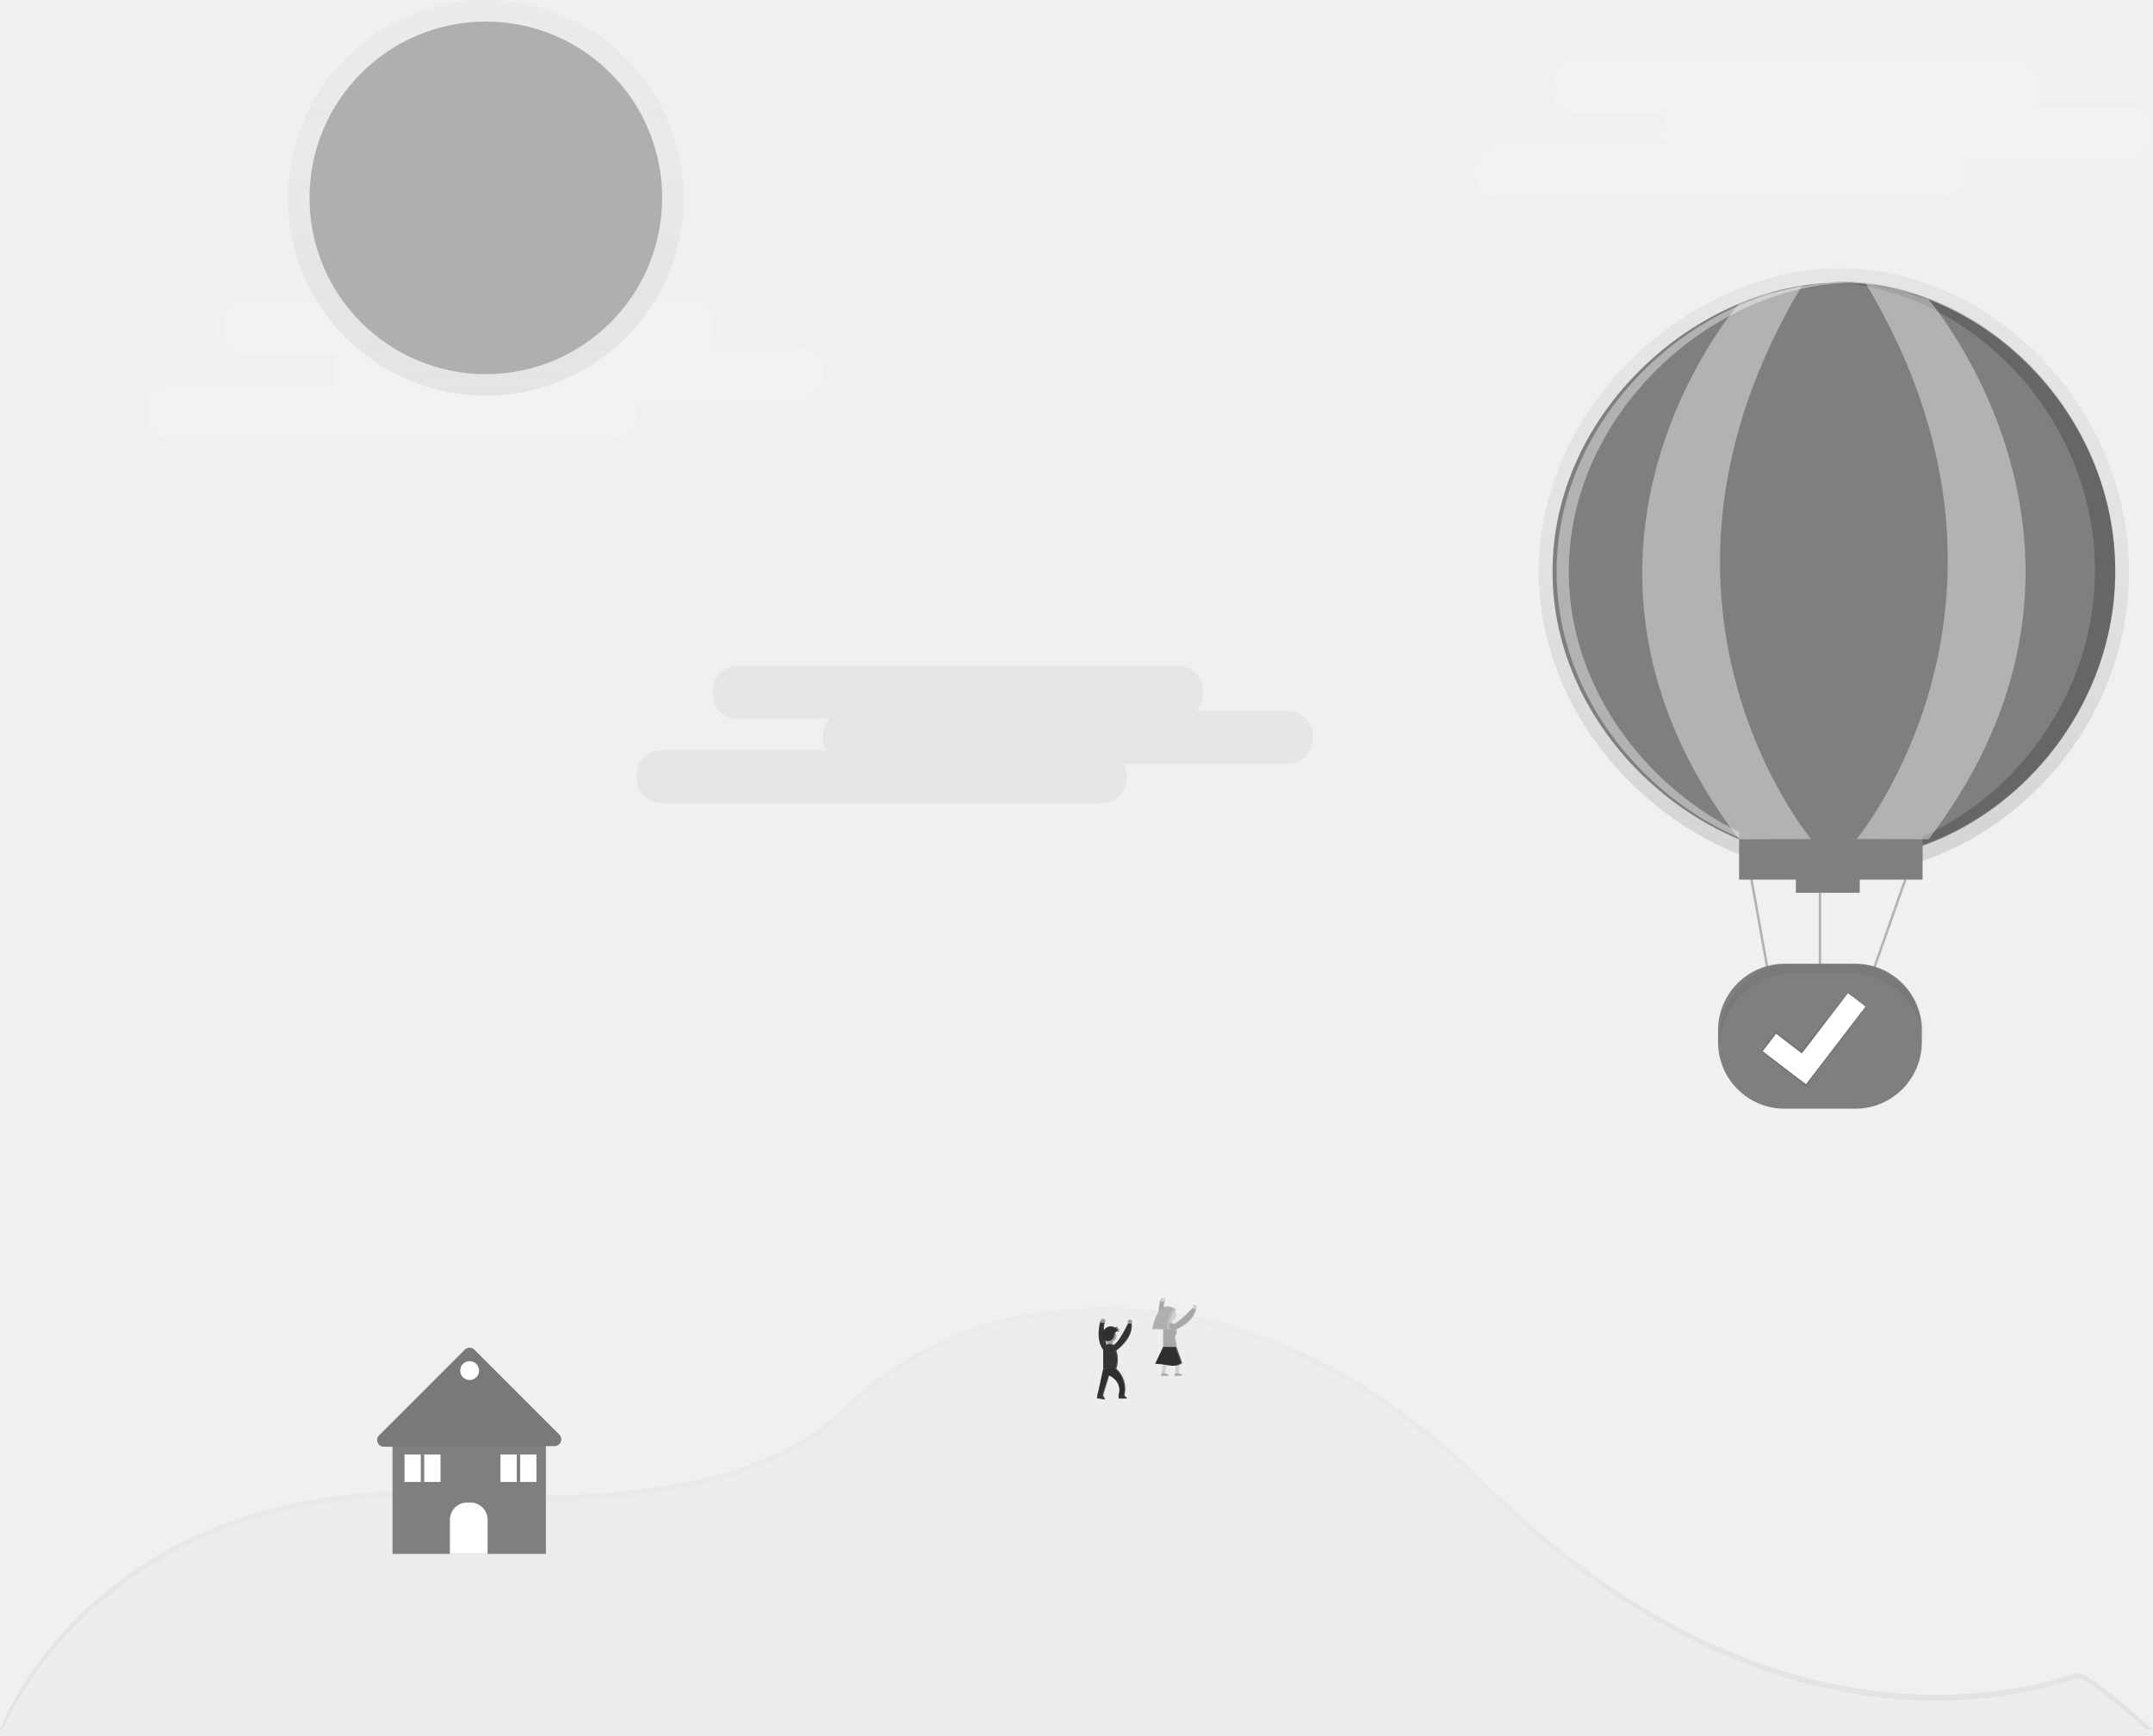
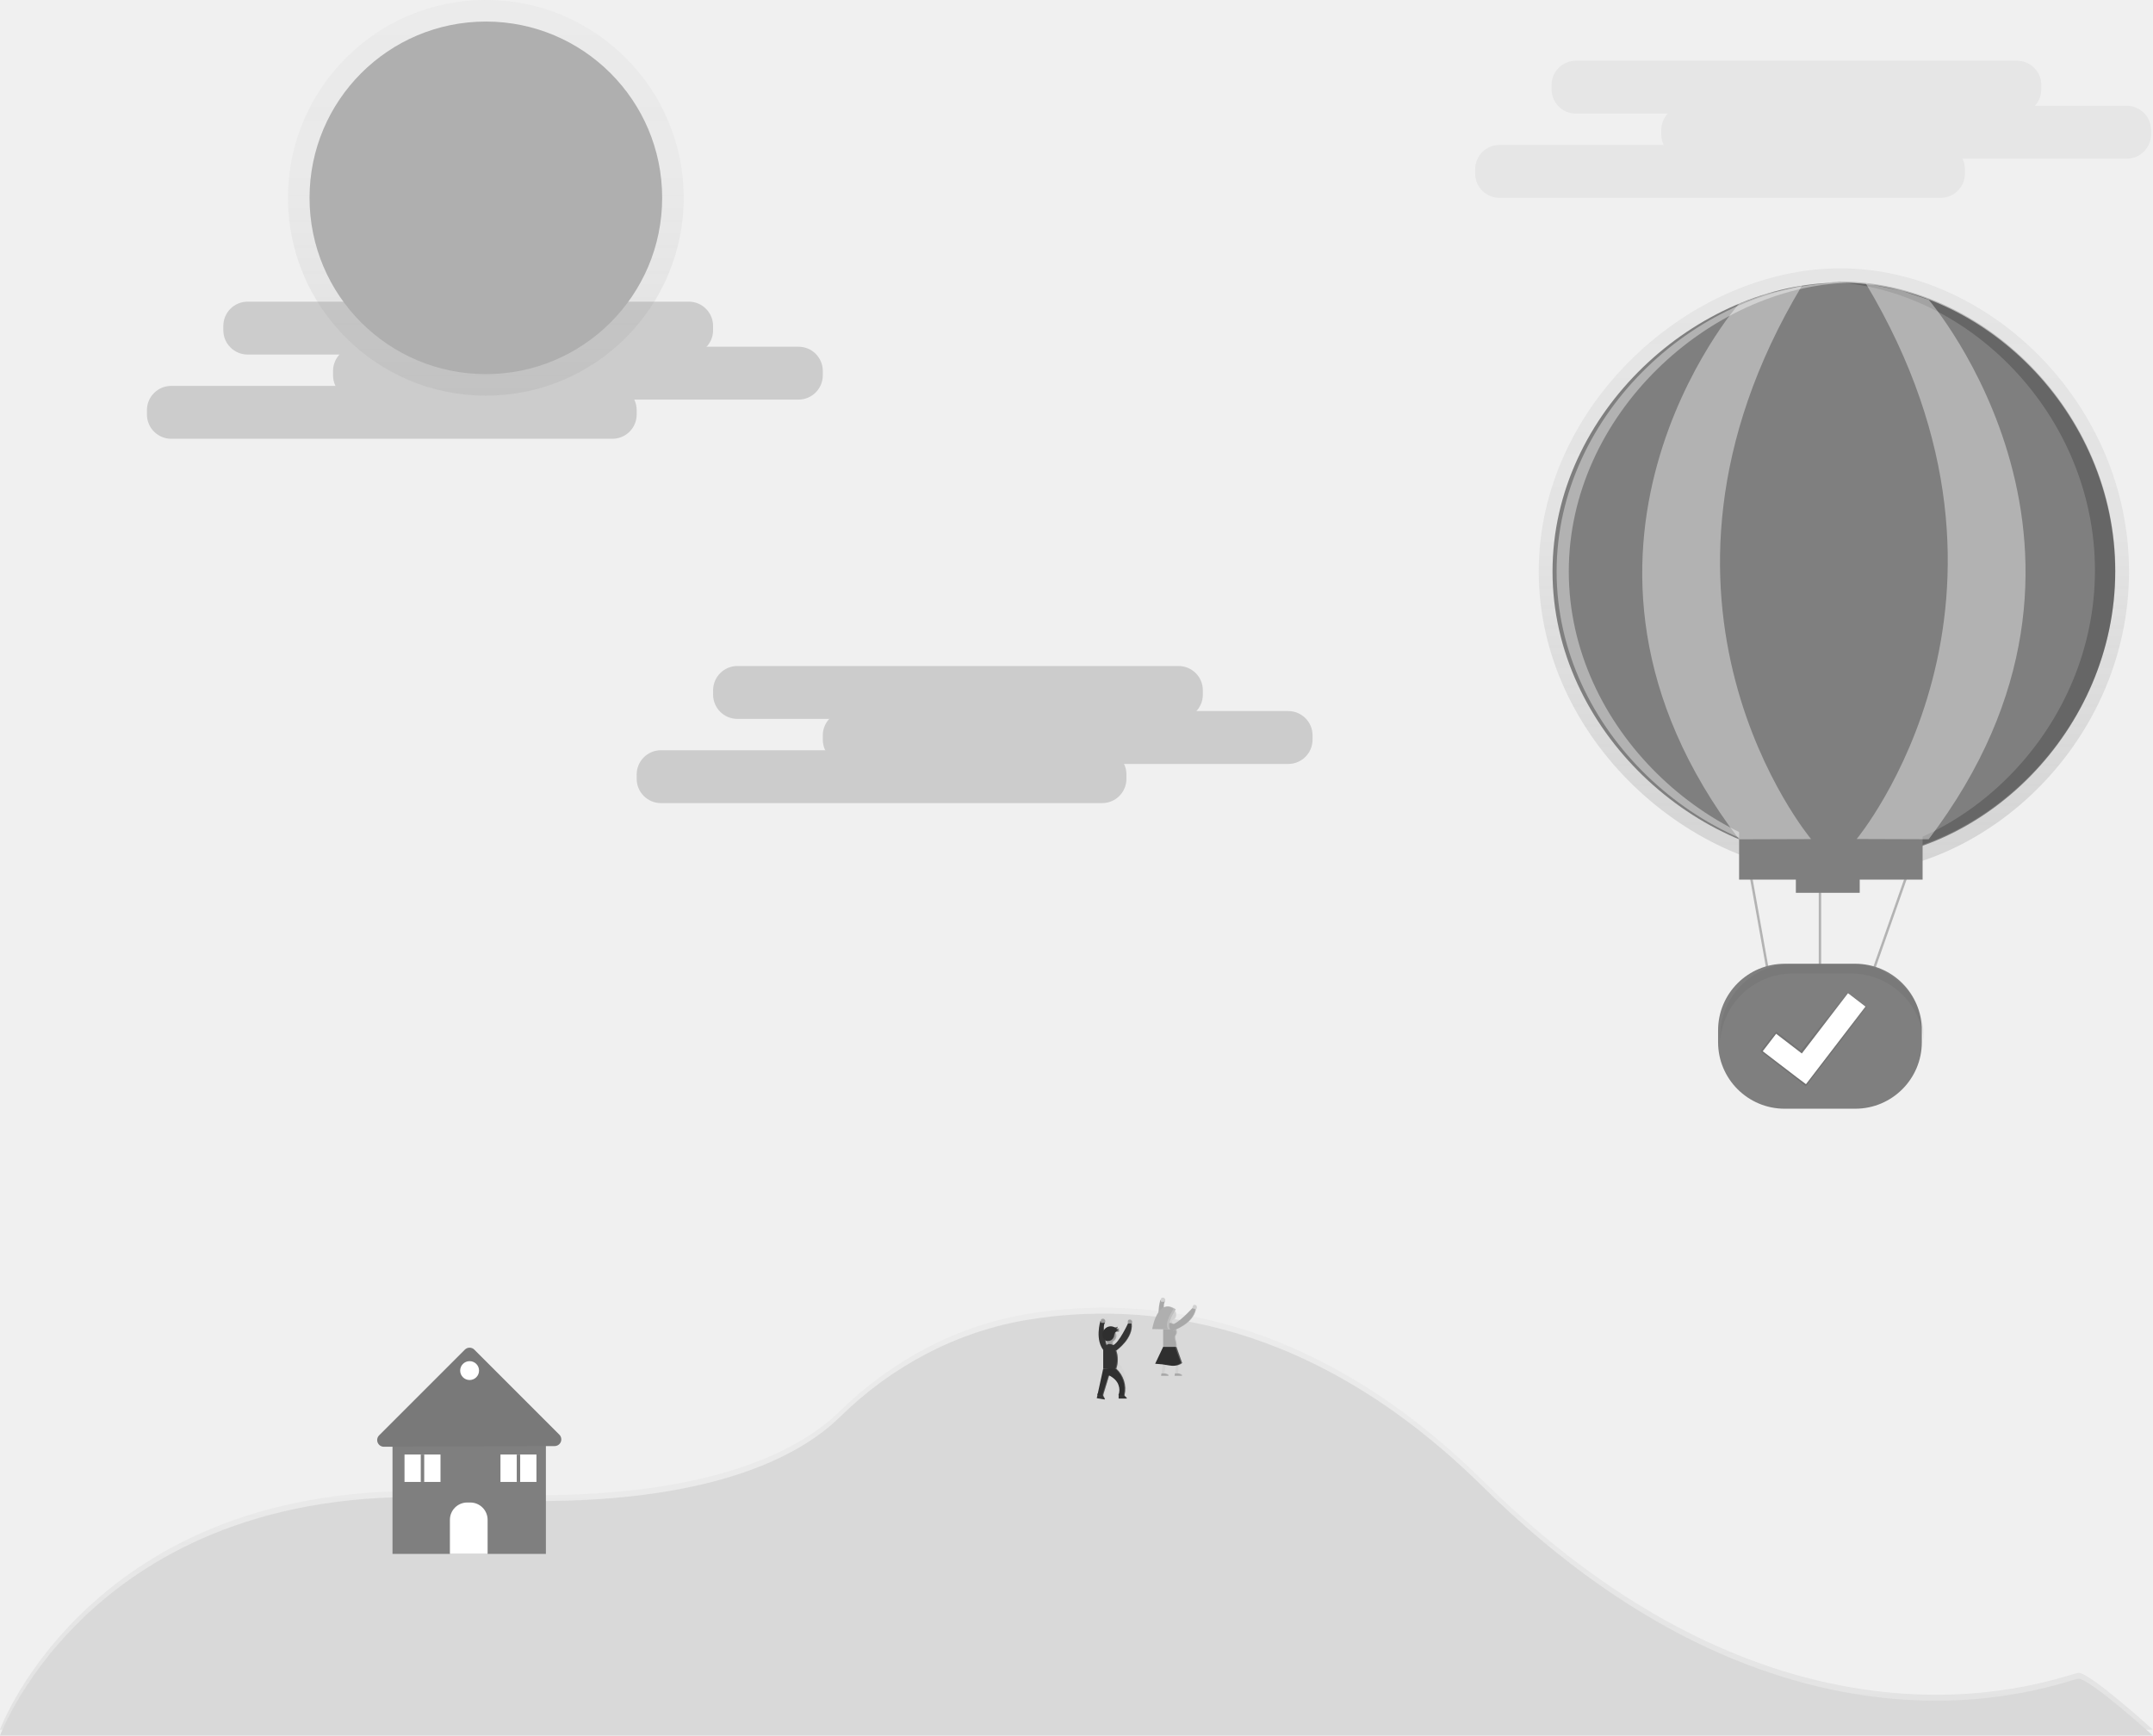
<svg xmlns="http://www.w3.org/2000/svg" xmlns:xlink="http://www.w3.org/1999/xlink" id="9b8dff4b-368a-4ab8-bc0b-59c96572f6a5" data-name="Layer 1" width="883" height="711.86" viewBox="0 0 883 711.86" version="1.1">
  <defs id="defs20">
    <linearGradient id="eab5defd-bb13-45ae-a86e-22d39d3e2cea" x1="600" y1="803.52" x2="600" y2="630.46" gradientUnits="userSpaceOnUse">
      <stop offset="0" stop-color="gray" stop-opacity="0.25" id="stop2" />
      <stop offset="0.54" stop-color="gray" stop-opacity="0.12" id="stop4" />
      <stop offset="1" stop-color="gray" stop-opacity="0.1" id="stop6" />
    </linearGradient>
    <linearGradient id="666c504c-cd42-41b9-a03e-d98f4dda3eb5" x1="199.26" y1="162.3" x2="199.26" y2="0" xlink:href="#linearGradient660" />
    <linearGradient id="8e152b24-383a-4e7d-b315-0bee7e3d74a2" x1="2855.02" y1="635.26" x2="2855.02" y2="635.22" gradientTransform="matrix(-1, 0, 0, 1, 3466, 0)" xlink:href="#linearGradient660" />
    <linearGradient id="8f2a7dfd-1602-45be-be61-6ebd6ab5a03b" x1="2849.78" y1="664.28" x2="2849.78" y2="634.41" gradientTransform="matrix(-1, 0, 0, 1, 3466, 0)" xlink:href="#linearGradient660" />
    <linearGradient id="6fa74df0-cae9-46f9-9ace-4bf5394eec23" x1="902.47" y1="538.96" x2="902.47" y2="500.17" gradientTransform="translate(-157.49 -95.39) rotate(0.13)" gradientUnits="userSpaceOnUse">
      <stop offset="0" stop-opacity="0.12" id="stop12" />
      <stop offset="0.55" stop-opacity="0.09" id="stop14" />
      <stop offset="1" stop-opacity="0.02" id="stop16" />
    </linearGradient>
    <linearGradient id="1fbefcf2-1d0d-411f-b7ef-97a6712cae01" x1="910.63" y1="452.78" x2="910.63" y2="204.14" xlink:href="#linearGradient660" />
    <linearGradient x1="600" y1="803.52" x2="600" y2="630.46" gradientUnits="userSpaceOnUse" id="linearGradient660">
      <stop offset="0" stop-color="gray" stop-opacity="0.25" id="stop685" style="stop-color:#808080" />
      <stop offset="0.54" stop-color="gray" stop-opacity="0.12" id="stop687" style="stop-color:#808080" />
      <stop offset="1" stop-color="gray" stop-opacity="0.1" id="stop689" style="stop-color:#808080" />
    </linearGradient>
  </defs>
-   <rect x="636.34" y="24.91" width="200.86" height="21.69" rx="9.96" ry="9.96" fill="#f2f2f2" id="rect24" style="fill:#f2f2f2" />
-   <rect x="681.33" y="43.39" width="200.86" height="21.69" rx="9.96" ry="9.96" fill="#f2f2f2" id="rect26" style="fill:#f2f2f2" />
-   <rect x="605" y="59.46" width="200.86" height="21.69" rx="9.96" ry="9.96" fill="#f2f2f2" id="rect28" style="fill:#f2f2f2" />
-   <rect x="292.46" y="273.18" width="200.86" height="21.69" rx="9.96" ry="9.96" fill="#f2f2f2" id="rect30" style="fill:#e6e6e6" />
-   <rect x="337.45" y="291.66" width="200.86" height="21.69" rx="9.96" ry="9.96" fill="#f2f2f2" id="rect32" style="fill:#e6e6e6" />
-   <rect x="261.12" y="307.72" width="200.86" height="21.69" rx="9.96" ry="9.96" fill="#f2f2f2" id="rect34" style="fill:#e6e6e6" />
+   <rect x="636.34" y="24.91" width="200.86" height="21.69" rx="9.96" ry="9.96" fill="#f2f2f2" id="rect24" style="fill:#e6e6e6" />
+   <rect x="681.33" y="43.39" width="200.86" height="21.69" rx="9.96" ry="9.96" fill="#f2f2f2" id="rect26" style="fill:#e6e6e6" />
+   <rect x="605" y="59.46" width="200.86" height="21.69" rx="9.96" ry="9.96" fill="#f2f2f2" id="rect28" style="fill:#e6e6e6" />
+   <rect x="292.46" y="273.18" width="200.86" height="21.69" rx="9.96" ry="9.96" fill="#f2f2f2" id="rect30" style="fill:#ccc" />
+   <rect x="337.45" y="291.66" width="200.86" height="21.69" rx="9.96" ry="9.96" fill="#f2f2f2" id="rect32" style="fill:#ccc" />
+   <rect x="261.12" y="307.72" width="200.86" height="21.69" rx="9.96" ry="9.96" fill="#f2f2f2" id="rect34" style="fill:#ccc" />
  <g opacity="0.5" id="g38">
    <path d="M1011,780.22c-4.82,0-115.7,48.21-244.25-78.74-69.81-68.93-138.19-76.27-186.11-68.58C551.19,637.62,524.3,652,503,672.83c-17.13,16.82-58.59,39.74-155.73,33.48-149.44-9.64-188.81,97.22-188.81,97.22h883S1015.79,780.22,1011,780.22Z" transform="translate(-158.5 -94.07)" fill="url(#eab5defd-bb13-45ae-a86e-22d39d3e2cea)" id="path36" />
  </g>
  <path d="M158.5,805.93s39.37-106.86,188.81-97.22C444.45,715,485.92,692.05,503,675.24c21.26-20.87,48.14-35.21,77.56-39.93,47.92-7.69,116.31-.35,186.11,68.58,128.55,126.95,239.43,78.74,244.25,78.74s30.53,23.3,30.53,23.3Z" transform="translate(-158.5 -94.07)" fill="#f2f2f2" id="path40" style="fill:#f2f2f2" />
-   <path d="M158.5,805.93s39.37-106.86,188.81-97.22C444.45,715,485.92,692.05,503,675.24c21.26-20.87,48.14-35.21,77.56-39.93,47.92-7.69,116.31-.35,186.11,68.58,128.55,126.95,239.43,78.74,244.25,78.74s30.53,23.3,30.53,23.3Z" transform="translate(-158.5 -94.07)" opacity="0.02" id="path42" />
-   <rect x="91.59" y="123.73" width="200.86" height="21.69" rx="9.96" ry="9.96" fill="#f2f2f2" id="rect44" style="fill:#f2f2f2" />
-   <rect x="136.59" y="142.21" width="200.86" height="21.69" rx="9.96" ry="9.96" fill="#f2f2f2" id="rect46" style="fill:#f2f2f2" />
-   <rect x="60.26" y="158.28" width="200.86" height="21.69" rx="9.96" ry="9.96" fill="#f2f2f2" id="rect48" style="fill:#f2f2f2" />
+   <path d="M158.5,805.93s39.37-106.86,188.81-97.22C444.45,715,485.92,692.05,503,675.24c21.26-20.87,48.14-35.21,77.56-39.93,47.92-7.69,116.31-.35,186.11,68.58,128.55,126.95,239.43,78.74,244.25,78.74s30.53,23.3,30.53,23.3Z" transform="translate(-158.5 -94.07)" opacity="0.02" id="path42" style="fill:#1a1a1a;opacity:0.115" />
+   <rect x="91.59" y="123.73" width="200.86" height="21.69" rx="9.96" ry="9.96" fill="#f2f2f2" id="rect44" style="fill:#ccc" />
+   <rect x="136.59" y="142.21" width="200.86" height="21.69" rx="9.96" ry="9.96" fill="#f2f2f2" id="rect46" style="fill:#ccc" />
+   <rect x="60.26" y="158.28" width="200.86" height="21.69" rx="9.96" ry="9.96" fill="#f2f2f2" id="rect48" style="fill:#ccc" />
  <g opacity="0.5" id="g52">
    <circle cx="199.26" cy="81.15" r="81.15" fill="url(#666c504c-cd42-41b9-a03e-d98f4dda3eb5)" id="circle50" />
  </g>
  <circle cx="199.26" cy="81.15" r="72.31" fill="#fccc63" id="circle54" style="fill:#afafaf" />
  <rect x="160.98" y="590.63" width="62.9" height="46.73" fill="#ffa200" id="rect56" style="fill:#7f7f7f" />
  <path d="M314,682.8l35.15-35.15a2.74,2.74,0,0,1,3.88,0l34.87,34.87a2.74,2.74,0,0,1-1.93,4.68l-70,.28A2.74,2.74,0,0,1,314,682.8Z" transform="translate(-158.5 -94.07)" fill="#ffa200" id="path58" style="fill:#7f7f7f" />
  <path d="M314,682.8l35.15-35.15a2.74,2.74,0,0,1,3.88,0l34.87,34.87a2.74,2.74,0,0,1-1.93,4.68l-70,.28A2.74,2.74,0,0,1,314,682.8Z" transform="translate(-158.5 -94.07)" opacity="0.05" id="path60" />
  <path d="M191.62,616.28h1.26a7.1,7.1,0,0,1,7.1,7.1v14a0,0,0,0,1,0,0H184.52a0,0,0,0,1,0,0v-14A7.1,7.1,0,0,1,191.62,616.28Z" fill="#fff" id="path62" style="fill:#ffffff" />
  <circle cx="192.6" cy="562.17" r="3.87" fill="#fff" id="circle64" style="fill:#ffffff" />
  <rect x="165.9" y="596.6" width="14.76" height="11.24" fill="#fff" id="rect66" style="fill:#ffffff" />
  <rect x="172.57" y="596.6" width="1.41" height="11.24" fill="#ffa200" id="rect68" style="fill:#7f7f7f" />
  <rect x="205.25" y="596.6" width="14.76" height="11.24" fill="#fff" id="rect70" style="fill:#ffffff" />
  <rect x="211.93" y="596.6" width="1.41" height="11.24" fill="#ffa200" id="rect72" style="fill:#7f7f7f" />
  <g opacity="0.2" id="g76">
    <path d="M611,635.22v0C610.87,635.19,611,635.22,611,635.22Z" transform="translate(-158.5 -94.07)" fill="url(#8e152b24-383a-4e7d-b315-0bee7e3d74a2)" id="path74" />
  </g>
  <g opacity="0.2" id="g80">
    <path d="M612.45,664.26h.12a.14.14,0,0,0,.09-.12.32.32,0,0,0,0-.12l0-.1c-.1-.24-.33-.56-.46-.84l-.06-.15a1.15,1.15,0,0,1,0-.2s0-.06,0-.09l2.16-7.09h0l.05-.17s2.75,1.18,3.46,3.54a5.54,5.54,0,0,1,.06,3.55h0v0l-.05.12h.05v1.3h3c.21-.1-.07-.36-.35-.62l-.07-.07-.18-.19h0a.94.94,0,0,1-.13-.19l-.05-.12,0-.07H620l0-.11a10.21,10.21,0,0,0-3.06-9.66v0a10.46,10.46,0,0,0,0-6.65c.28-.2,5.73-4.14,5.69-9.24a7,7,0,0,0,0-.82s.47-.39,0-1.1l0-.06v0l0,0,0,0,0,0,0,0,0,0,0,0,0,0h0l0,0h0l0,0h0l-.05,0h-.33a1.48,1.48,0,0,0-.61.2s-.31,1,0,1.26h-.08s-3.23,7-5.39,8l-.15-.09v-.91a1.1,1.1,0,0,0,0-.12h0a1.09,1.09,0,0,0,0-.11,2.45,2.45,0,0,0,.65-.49h0a2.45,2.45,0,0,0,.2-.24h0l.08-.12h0l.08-.14h0l.06-.13v0a2.42,2.42,0,0,0,.11-.29v0l0-.12v0l0-.15v0s0-.08,0-.12v0c0-.05,0-.1,0-.16a2.43,2.43,0,0,0-.15-.84q0-.11-.09-.22l-.05-.11-.07-.12a.8.8,0,0,1,.19-.17,1.13,1.13,0,0,1,.45-.14h.39l.08,0a.7.7,0,0,0,.16-.09.73.73,0,0,1,.26-.14h-.59l-.09,0-.08,0-.09,0-.08,0-.08,0-.08,0-.08,0-.08,0h0l-.16-.07a.86.86,0,0,0,.26.06h.34l.06,0,0,0,0,0,0,0,0,0,0,0,0,0,0,0,0,0,.06-.05,0,0,0,0,0,0,0,0,0,0,0,0v0l0-.08-.11,0-.07,0h0a1.52,1.52,0,0,1-.41,0l-.29,0h0l-.13,0h0l-.12-.05h0A.46.46,0,0,0,617,638l.11-.07a.58.58,0,0,0,.2-.39.44.44,0,0,0,0-.19l-.07.06-.06,0a1,1,0,0,1-.65.18h-.08a3,3,0,0,1-.59-.22l-.17-.06-.05,0-.14,0-.08,0-.11,0h-.53a3.05,3.05,0,0,0-2,.84,3,3,0,0,0-.34.4,3.92,3.92,0,0,1,.39-2.13l-.06,0,0,0-.18,0-.09.17a2,2,0,0,1,.27-.68l-.06,0a.81.81,0,0,0,0-1.08c-.47-.71-1.34-.16-1.34-.16a3.64,3.64,0,0,0-.14.71l-.14-.06c-.16.54-1.94,6.74,1,10.7a2.47,2.47,0,0,0,0,.25v6.68l-2,9.16h0v0h0l-.39,1.73,2.81.46Zm.5-21.65a2.44,2.44,0,0,0,.52.33,1.09,1.09,0,0,0,0,.19V644l-.17.08C613.17,643.65,613.06,643.15,612.94,642.61Z" transform="translate(-158.5 -94.07)" fill="url(#8f2a7dfd-1602-45be-be61-6ebd6ab5a03b)" id="path78" />
  </g>
  <path d="M622.66,636.93s.52-.44,0-1.22-1.48-.17-1.48-.17-.35,1.13,0,1.39S622.66,636.93,622.66,636.93Z" transform="translate(-158.5 -94.07)" fill="#ca7070" id="path82" style="fill:#9d9d9d" />
  <path id="39458adb-bcd5-4769-9abe-182f7ae0ca71" data-name="&lt;Path&gt;" d="M617.28,666.09h2.4a.79.79,0,0,0,.23.62c.32.37,1,.82.67,1h-3.3Z" transform="translate(-158.5 -94.07)" fill="#00695c" style="fill:#343434" />
  <path d="M619.73,666.71a.79.79,0,0,1-.23-.62h.17a.79.79,0,0,0,.23.62c.32.37,1,.82.67,1h-.17C620.7,667.53,620.05,667.08,619.73,666.71Z" transform="translate(-158.5 -94.07)" fill="#fff" opacity="0.2" id="path85" style="fill:#ffffff" />
  <path id="24b3a5d5-99f8-4317-aac1-7589e0408752" data-name="&lt;Path&gt;" d="M608.72,665.6,611,666a1.15,1.15,0,0,0,.1.79c.25.51.8,1.17.47,1.31l-3.25-.53Z" transform="translate(-158.5 -94.07)" fill="#00695c" style="fill:#343434" />
  <path d="M609.82,635.87s-2.57,8.11,1.74,12.6l1.25-1s-2.55-8.85-1.12-10.93C609.17,635.75,609.82,635.87,609.82,635.87Z" transform="translate(-158.5 -94.07)" fill="#00695c" id="path88" style="fill:#343434" />
  <path d="M611.6,636.58s.52-.44,0-1.22-1.48-.17-1.48-.17-.35,1.13,0,1.39S611.6,636.58,611.6,636.58Z" transform="translate(-158.5 -94.07)" fill="#ca7070" id="path90" style="fill:#9d9d9d" />
  <path d="M610.9,666.75a1.15,1.15,0,0,1-.1-.79l-2.08-.34v0L611,666a1.15,1.15,0,0,0,.1.79c.25.51.8,1.17.47,1.31l-.14,0C611.65,667.86,611.14,667.24,610.9,666.75Z" transform="translate(-158.5 -94.07)" fill="#fff" opacity="0.2" id="path92" style="fill:#ffffff" />
  <rect x="612.51" y="643.42" width="2.44" height="3.62" rx="1.12" ry="1.12" transform="translate(1068.97 1196.39) rotate(180)" fill="#ca7070" id="rect94" style="fill:#9d9d9d" />
  <path d="M612.63,648s-2.52-8.74-1.15-10.89l.2,0,0,0,.06,0c-1.43,2.08,1.12,10.93,1.12,10.93l-1.25,1-.11-.12Z" transform="translate(-158.5 -94.07)" fill="#fff" opacity="0.2" id="path96" style="fill:#ffffff" />
  <circle cx="455.19" cy="547.92" r="2.7" fill="#ca7070" id="circle98" style="fill:#9d9d9d" />
  <path d="M614.65,645.82v-1.18a1.21,1.21,0,0,0,0-.26,2.7,2.7,0,0,0-1.08-5.1h.15a2.7,2.7,0,0,1,1.24,5.1,1.21,1.21,0,0,1,0,.26v1.18a1.22,1.22,0,0,1-1.22,1.22h-.15A1.22,1.22,0,0,0,614.65,645.82Z" transform="translate(-158.5 -94.07)" fill="#fff" opacity="0.2" id="path100" style="fill:#ffffff" />
  <path d="M610.95,655.45s5.21.59,5.4,0a11.52,11.52,0,0,0,0-7.41,2.7,2.7,0,0,0-2.7-2.7h0a2.7,2.7,0,0,0-2.7,2.7Z" transform="translate(-158.5 -94.07)" fill="#00695c" id="path102" style="fill:#343434" />
  <path d="M610.95,655.45l-2.35,10.8h2.35l2.44-8s3,1.31,3.83,3.92a5.73,5.73,0,0,1,0,4.09h2.53l0-.12a11.23,11.23,0,0,0-3.42-10.69h0" transform="translate(-158.5 -94.07)" fill="#263238" id="path104" style="fill:#2f2f2f" />
  <path d="M616,655.45a11.52,11.52,0,0,0,0-7.41,2.7,2.7,0,0,0-2.53-2.69h.17a2.7,2.7,0,0,1,2.7,2.7,11.52,11.52,0,0,1,0,7.41c-.07.21-.78.27-1.67.26C615.44,655.7,616,655.63,616,655.45Z" transform="translate(-158.5 -94.07)" fill="#fff" opacity="0.2" id="path106" style="fill:#ffffff" />
  <path d="M616.39,648s7-4.88,6.27-11.06H621.1s-3.75,8.1-6.14,8.89S616.39,648,616.39,648Z" transform="translate(-158.5 -94.07)" fill="#00695c" id="path108" style="fill:#343434" />
  <g opacity="0.2" id="g114">
    <path d="M613.34,658.42l-2.39,7.87h-.35l2.44-8Z" transform="translate(-158.5 -94.07)" fill="#fff" id="path110" style="fill:#ffffff" />
    <path d="M616,655.49h.35a11.23,11.23,0,0,1,3.42,10.69l0,.12h-.35l0-.12A11.23,11.23,0,0,0,616,655.49Z" transform="translate(-158.5 -94.07)" fill="#fff" id="path112" style="fill:#ffffff" />
  </g>
  <path d="M622.4,637h.26c.7,6.19-6.27,11.06-6.27,11.06l-.17-.07C617,647.42,623.05,642.79,622.4,637Z" transform="translate(-158.5 -94.07)" fill="#fff" opacity="0.2" id="path116" style="fill:#ffffff" />
  <path d="M615.84,640.78a4.47,4.47,0,0,0-.31,1.09,2.92,2.92,0,0,1-1.24,1.9,2.74,2.74,0,0,1-1.21.33,2.31,2.31,0,0,1-1.79-.54,2.22,2.22,0,0,1-.55-1.1,3.74,3.74,0,0,1,1-3.44,3.32,3.32,0,0,1,3.45-.73,3.3,3.3,0,0,0,.66.24,1.09,1.09,0,0,0,1-.32.6.6,0,0,1-.58.78,1.68,1.68,0,0,0,1.29.07,1.09,1.09,0,0,1-1.38.55,3.69,3.69,0,0,0,1.56.32c-.11,0-.33.21-.47.25a3,3,0,0,1-.52,0A1,1,0,0,0,615.84,640.78Z" transform="translate(-158.5 -94.07)" fill="#263238" id="path118" style="fill:#2f2f2f" />
  <g opacity="0.2" id="g130">
    <path d="M616.2,639a1.67,1.67,0,0,0,.64.16A1.68,1.68,0,0,1,616,639a.61.61,0,0,0,.61-.66l.14-.12A.6.6,0,0,1,616.2,639Z" transform="translate(-158.5 -94.07)" fill="#fff" id="path120" style="fill:#ffffff" />
    <path d="M615.66,638.53a3.3,3.3,0,0,1-.66-.24,3,3,0,0,0-1-.21,3,3,0,0,1,1.21.21,3.3,3.3,0,0,0,.66.24h.09A1,1,0,0,1,615.66,638.53Z" transform="translate(-158.5 -94.07)" fill="#fff" id="path122" style="fill:#ffffff" />
    <path d="M617,640.18c.14,0,.36-.25.47-.25a3.69,3.69,0,0,1-1.56-.32,1,1,0,0,0,.35.07,3.69,3.69,0,0,0,1.39.24c-.11,0-.33.21-.47.25a1.16,1.16,0,0,1-.36,0Z" transform="translate(-158.5 -94.07)" fill="#fff" id="path124" style="fill:#ffffff" />
    <path d="M612.9,644.1a2.74,2.74,0,0,0,1.21-.33,2.92,2.92,0,0,0,1.24-1.9,4.47,4.47,0,0,1,.31-1.09,1,1,0,0,1,.85-.56h.17a1,1,0,0,0-.85.56,4.47,4.47,0,0,0-.31,1.09,2.92,2.92,0,0,1-1.24,1.9,2.74,2.74,0,0,1-1.21.33h-.17Z" transform="translate(-158.5 -94.07)" fill="#fff" id="path126" style="fill:#ffffff" />
    <path d="M616.41,639.69a1.1,1.1,0,0,0,.89-.57l.2-.06A1.1,1.1,0,0,1,616.41,639.69Z" transform="translate(-158.5 -94.07)" fill="#fff" id="path128" style="fill:#ffffff" />
  </g>
  <path d="M622.49,636.93s.52-.44,0-1.22a.83.83,0,0,0-.65-.4.85.85,0,0,1,.82.4c.52.78,0,1.22,0,1.22a4.72,4.72,0,0,1-1,.11A5.16,5.16,0,0,0,622.49,636.93Z" transform="translate(-158.5 -94.07)" fill="#fff" opacity="0.2" id="path132" style="fill:#ffffff" />
  <path d="M634.41,627.22s-2.57,8.11,1.74,12.6l1.25-1s-2.55-8.85-1.12-10.93C633.76,627.1,634.41,627.22,634.41,627.22Z" transform="translate(-158.5 -94.07)" fill="#ff5252" id="path134" style="fill:#a8a8a8" />
  <path d="M636.19,627.94s.52-.44,0-1.22-1.48-.17-1.48-.17-.35,1.13,0,1.39S636.19,627.94,636.19,627.94Z" transform="translate(-158.5 -94.07)" fill="#f6b9ad" id="path136" style="fill:#d1d1d1" />
  <rect x="637.1" y="634.78" width="2.44" height="3.62" rx="1.12" ry="1.12" transform="translate(1118.15 1179.11) rotate(180)" fill="#f6b9ad" id="rect138" style="fill:#d1d1d1" />
  <path d="M637.22,639.39s-2.52-8.74-1.15-10.89l.2,0,0,0,.06,0c-1.43,2.08,1.12,10.93,1.12,10.93l-1.25,1-.11-.12Z" transform="translate(-158.5 -94.07)" fill="#fff" opacity="0.2" id="path140" style="fill:#ffffff" />
  <circle cx="479.78" cy="539.27" r="2.7" fill="#f6b9ad" id="circle142" style="fill:#d1d1d1" />
  <path d="M639.24,637.17V636a1.21,1.21,0,0,0,0-.26,2.7,2.7,0,0,0-1.08-5.1h.15a2.7,2.7,0,0,1,1.24,5.1,1.21,1.21,0,0,1,0,.26v1.18a1.22,1.22,0,0,1-1.22,1.22h-.15A1.22,1.22,0,0,0,639.24,637.17Z" transform="translate(-158.5 -94.07)" fill="#fff" opacity="0.2" id="path144" style="fill:#ffffff" />
  <path d="M635.54,646.8s5.21.59,5.4,0c.62-1.9-1-4-.21-5a2.47,2.47,0,0,0,.21-2.44,2.7,2.7,0,0,0-2.7-2.7h0a2.7,2.7,0,0,0-2.7,2.7Z" transform="translate(-158.5 -94.07)" fill="#ff5252" id="path146" style="fill:#a8a8a8" />
  <path d="M640.74,641.84a2.47,2.47,0,0,0,.21-2.44,2.7,2.7,0,0,0-2.7-2.7h-.17a2.7,2.7,0,0,1,2.53,2.69,2.47,2.47,0,0,1-.21,2.44c-.84,1,.83,3.06.21,5-.06.18-.6.25-1.31.26.88,0,1.59-.05,1.66-.26C641.57,644.9,639.9,642.84,640.74,641.84Z" transform="translate(-158.5 -94.07)" fill="#fff" opacity="0.2" id="path148" style="fill:#ffffff" />
  <path d="M639.83,646.63h0a15.46,15.46,0,0,1,2.2,10.69l0,.12h-1.62a8.7,8.7,0,0,0,0-4.09,6.46,6.46,0,0,0-2.46-3.92l-1.57,8h-1.51l1.51-10.8Z" transform="translate(-158.5 -94.07)" fill="#f6b9ad" id="path150" style="fill:#d1d1d1" />
  <path d="M649,631.09s.63-.26.36-1.17-1.36-.6-1.36-.6-.67,1-.41,1.33S649,631.09,649,631.09Z" transform="translate(-158.5 -94.07)" fill="#f6b9ad" id="path152" style="fill:#d1d1d1" />
  <path d="M639.75,639.83s8.09-2.62,9.24-8.74l-1.5-.46s-6,6.65-8.48,6.7S639.75,639.83,639.75,639.83Z" transform="translate(-158.5 -94.07)" fill="#ff5252" id="path154" style="fill:#a8a8a8" />
  <path d="M648.71,631.1l.25.08c-1.15,6.12-9.24,8.74-9.24,8.74l-.14-.11C640.53,639.47,647.64,636.81,648.71,631.1Z" transform="translate(-158.5 -94.07)" fill="#fff" opacity="0.2" id="path156" style="fill:#ffffff" />
  <g opacity="0.2" id="g162">
    <path d="M637.58,649.42l-1.57,8h.35l1.52-7.78A3.74,3.74,0,0,0,637.58,649.42Z" transform="translate(-158.5 -94.07)" fill="#fff" id="path158" style="fill:#ffffff" />
    <path d="M639.83,646.63h-.35a15.46,15.46,0,0,1,2.2,10.69l0,.12H642l0-.12A15.46,15.46,0,0,0,639.83,646.63Z" transform="translate(-158.5 -94.07)" fill="#fff" id="path160" style="fill:#ffffff" />
  </g>
  <path d="M648.82,631s.63-.26.36-1.17a.83.83,0,0,0-.5-.57.85.85,0,0,1,.67.62c.27.9-.36,1.17-.36,1.17a4.72,4.72,0,0,1-1-.19A5.16,5.16,0,0,0,648.82,631Z" transform="translate(-158.5 -94.07)" fill="#fff" opacity="0.2" id="path164" style="fill:#ffffff" />
  <path d="M635.54,646.51l-3.28,6.92a40.62,40.62,0,0,1,5.71.69c3.63.69,5.36-1,5.36-1L641,646.51Z" transform="translate(-158.5 -94.07)" fill="#263238" id="path166" style="fill:#2f2f2f" />
  <path d="M636.41,657.4s1.73.35,1.38,1h-3.11l.17-1Z" transform="translate(-158.5 -94.07)" fill="#ff5252" id="path168" style="fill:#a8a8a8" />
  <path d="M641.94,657.4s1.73.35,1.38,1h-3.11l.17-1Z" transform="translate(-158.5 -94.07)" fill="#ff5252" id="path170" style="fill:#a8a8a8" />
  <path d="M640.73,631.12s-4.15,5.88-2.25,8.3l-7.43-.17S633.12,625.93,640.73,631.12Z" transform="translate(-158.5 -94.07)" fill="#fccc63" id="path172" style="fill:#afafaf" />
  <path d="M640.73,631.12a6.31,6.31,0,0,0-2.9-1.18,7.32,7.32,0,0,1,2,1s-4.15,5.88-2.25,8.3l-6.54-.15,0,.15,7.43.17C636.58,637,640.73,631.12,640.73,631.12Z" transform="translate(-158.5 -94.07)" fill="#fff" opacity="0.2" id="path174" style="fill:#ffffff" />
  <path d="M641,646.51h-.52l2.34,6.57a5.28,5.28,0,0,1-3.44,1.2,5.5,5.5,0,0,0,4-1.2Z" transform="translate(-158.5 -94.07)" fill="#fff" opacity="0.2" id="path176" style="fill:#ffffff" />
  <path d="M636.41,657.4h-.35s1.73.35,1.38,1h.35C638.14,657.74,636.41,657.4,636.41,657.4Z" transform="translate(-158.5 -94.07)" fill="#fff" opacity="0.2" id="path178" style="fill:#ffffff" />
  <path d="M641.94,657.4h-.35s1.73.35,1.38,1h.35C643.67,657.74,641.94,657.4,641.94,657.4Z" transform="translate(-158.5 -94.07)" fill="#fff" opacity="0.2" id="path180" style="fill:#ffffff" />
  <polyline points="725.52 400.93 715.88 347.09 746.41 345.6 746.41 400.93 767.3 400.93 788.19 341.47" fill="none" stroke="#b3b3b3" stroke-miterlimit="10" id="polyline182" style="stroke:#b3b3b3" />
  <rect x="704.63" y="395.3" width="83.56" height="59.46" rx="27.3" ry="27.3" fill="#ffa200" id="rect184" style="fill:#7f7f7f" />
  <path d="M917.77,489.37h-24.1a29.82,29.82,0,0,0-29.73,29.73h0c0,.68,0,1.34.08,2a29.82,29.82,0,0,1,29.65-27.72h24.1a29.82,29.82,0,0,1,29.65,27.72c0-.66.08-1.33.08-2h0A29.82,29.82,0,0,0,917.77,489.37Z" transform="translate(-158.5 -94.07)" opacity="0.05" id="path186" />
  <polygon points="765.66 413.01 757.77 406.82 738.69 430.99 728.43 423.04 722.01 431.2 736.93 442.6 736.93 442.6 740.63 445.57 765.66 413.01" fill="url(#6fa74df0-cae9-46f9-9ace-4bf5394eec23)" id="polygon188" />
  <polygon points="765.08 412.86 757.92 407.38 738.97 432.1 728.44 424.02 722.95 431.18 737.06 441.98 737.06 441.98 740.68 444.69 765.08 412.86" fill="#69f0ae" id="polygon190" style="fill:white" />
  <path d="M1031.67,328.46c0,68.66-57.36,124.32-118.43,124.32S789.58,397.12,789.58,328.46s62.59-124.32,123.67-124.32S1031.67,259.8,1031.67,328.46Z" transform="translate(-158.5 -94.07)" fill="url(#1fbefcf2-1d0d-411f-b7ef-97a6712cae01)" id="path192" />
  <path d="M1026,328.46c0,65.45-54.67,118.5-112.89,118.5s-117.88-53.05-117.88-118.5S854.91,210,913.12,210,1026,263,1026,328.46Z" transform="translate(-158.5 -94.07)" fill="#ffa200" id="path194" style="fill:#7f7f7f" />
  <rect x="736.53" y="357.05" width="26.19" height="9.15" fill="#ffa200" id="rect196" style="fill:#7f7f7f" />
  <g opacity="0.2" id="g200">
    <path d="M913.12,209.55c-1.39,0-2.77,0-4.16.1,56.63,2.45,108.73,54.51,108.73,118.4S965.59,444,909,446.45c1.39.06,2.78.1,4.16.1,58.21,0,112.89-53.05,112.89-118.5S971.33,209.55,913.12,209.55Z" transform="translate(-158.5 -94.07)" id="path198" />
  </g>
  <g opacity="0.2" id="g204" style="opacity:0.4">
    <path d="m 801.9,328.46 c 0,-64.51 58,-117 115.38,-118.46 -0.83,0 -1.66,0 -2.49,0 -58.21,0 -117.88,53.05 -117.88,118.5 0,65.45 59.66,118.5 117.87,118.5 0.83,0 1.66,0 2.49,0 C 859.87,445.44 801.9,393 801.9,328.46 Z" transform="translate(-158.5,-94.07)" fill="#fff" id="path202" style="fill:white" />
  </g>
  <rect x="713.25" y="336.26" width="75.26" height="24.53" fill="#ffa200" id="rect206" style="fill:#7f7f7f" />
  <path d="M871.75,218.59s-89.39,102.18,0,219.74l29.52-.1s-81.49-97.12-3.74-227L883,214.54Z" transform="translate(-158.5 -94.07)" fill="#fff" opacity="0.2" id="path208" style="fill:#ffffff;opacity:0.4" />
  <path d="M949.5,217s89.39,103.74,0,221.3l-29.52-.1s81.49-98,3.74-227.85l14.55,2.91Z" transform="translate(-158.5 -94.07)" fill="#fff" opacity="0.2" id="path210" style="fill:#ffffff;opacity:0.4" />
</svg>
